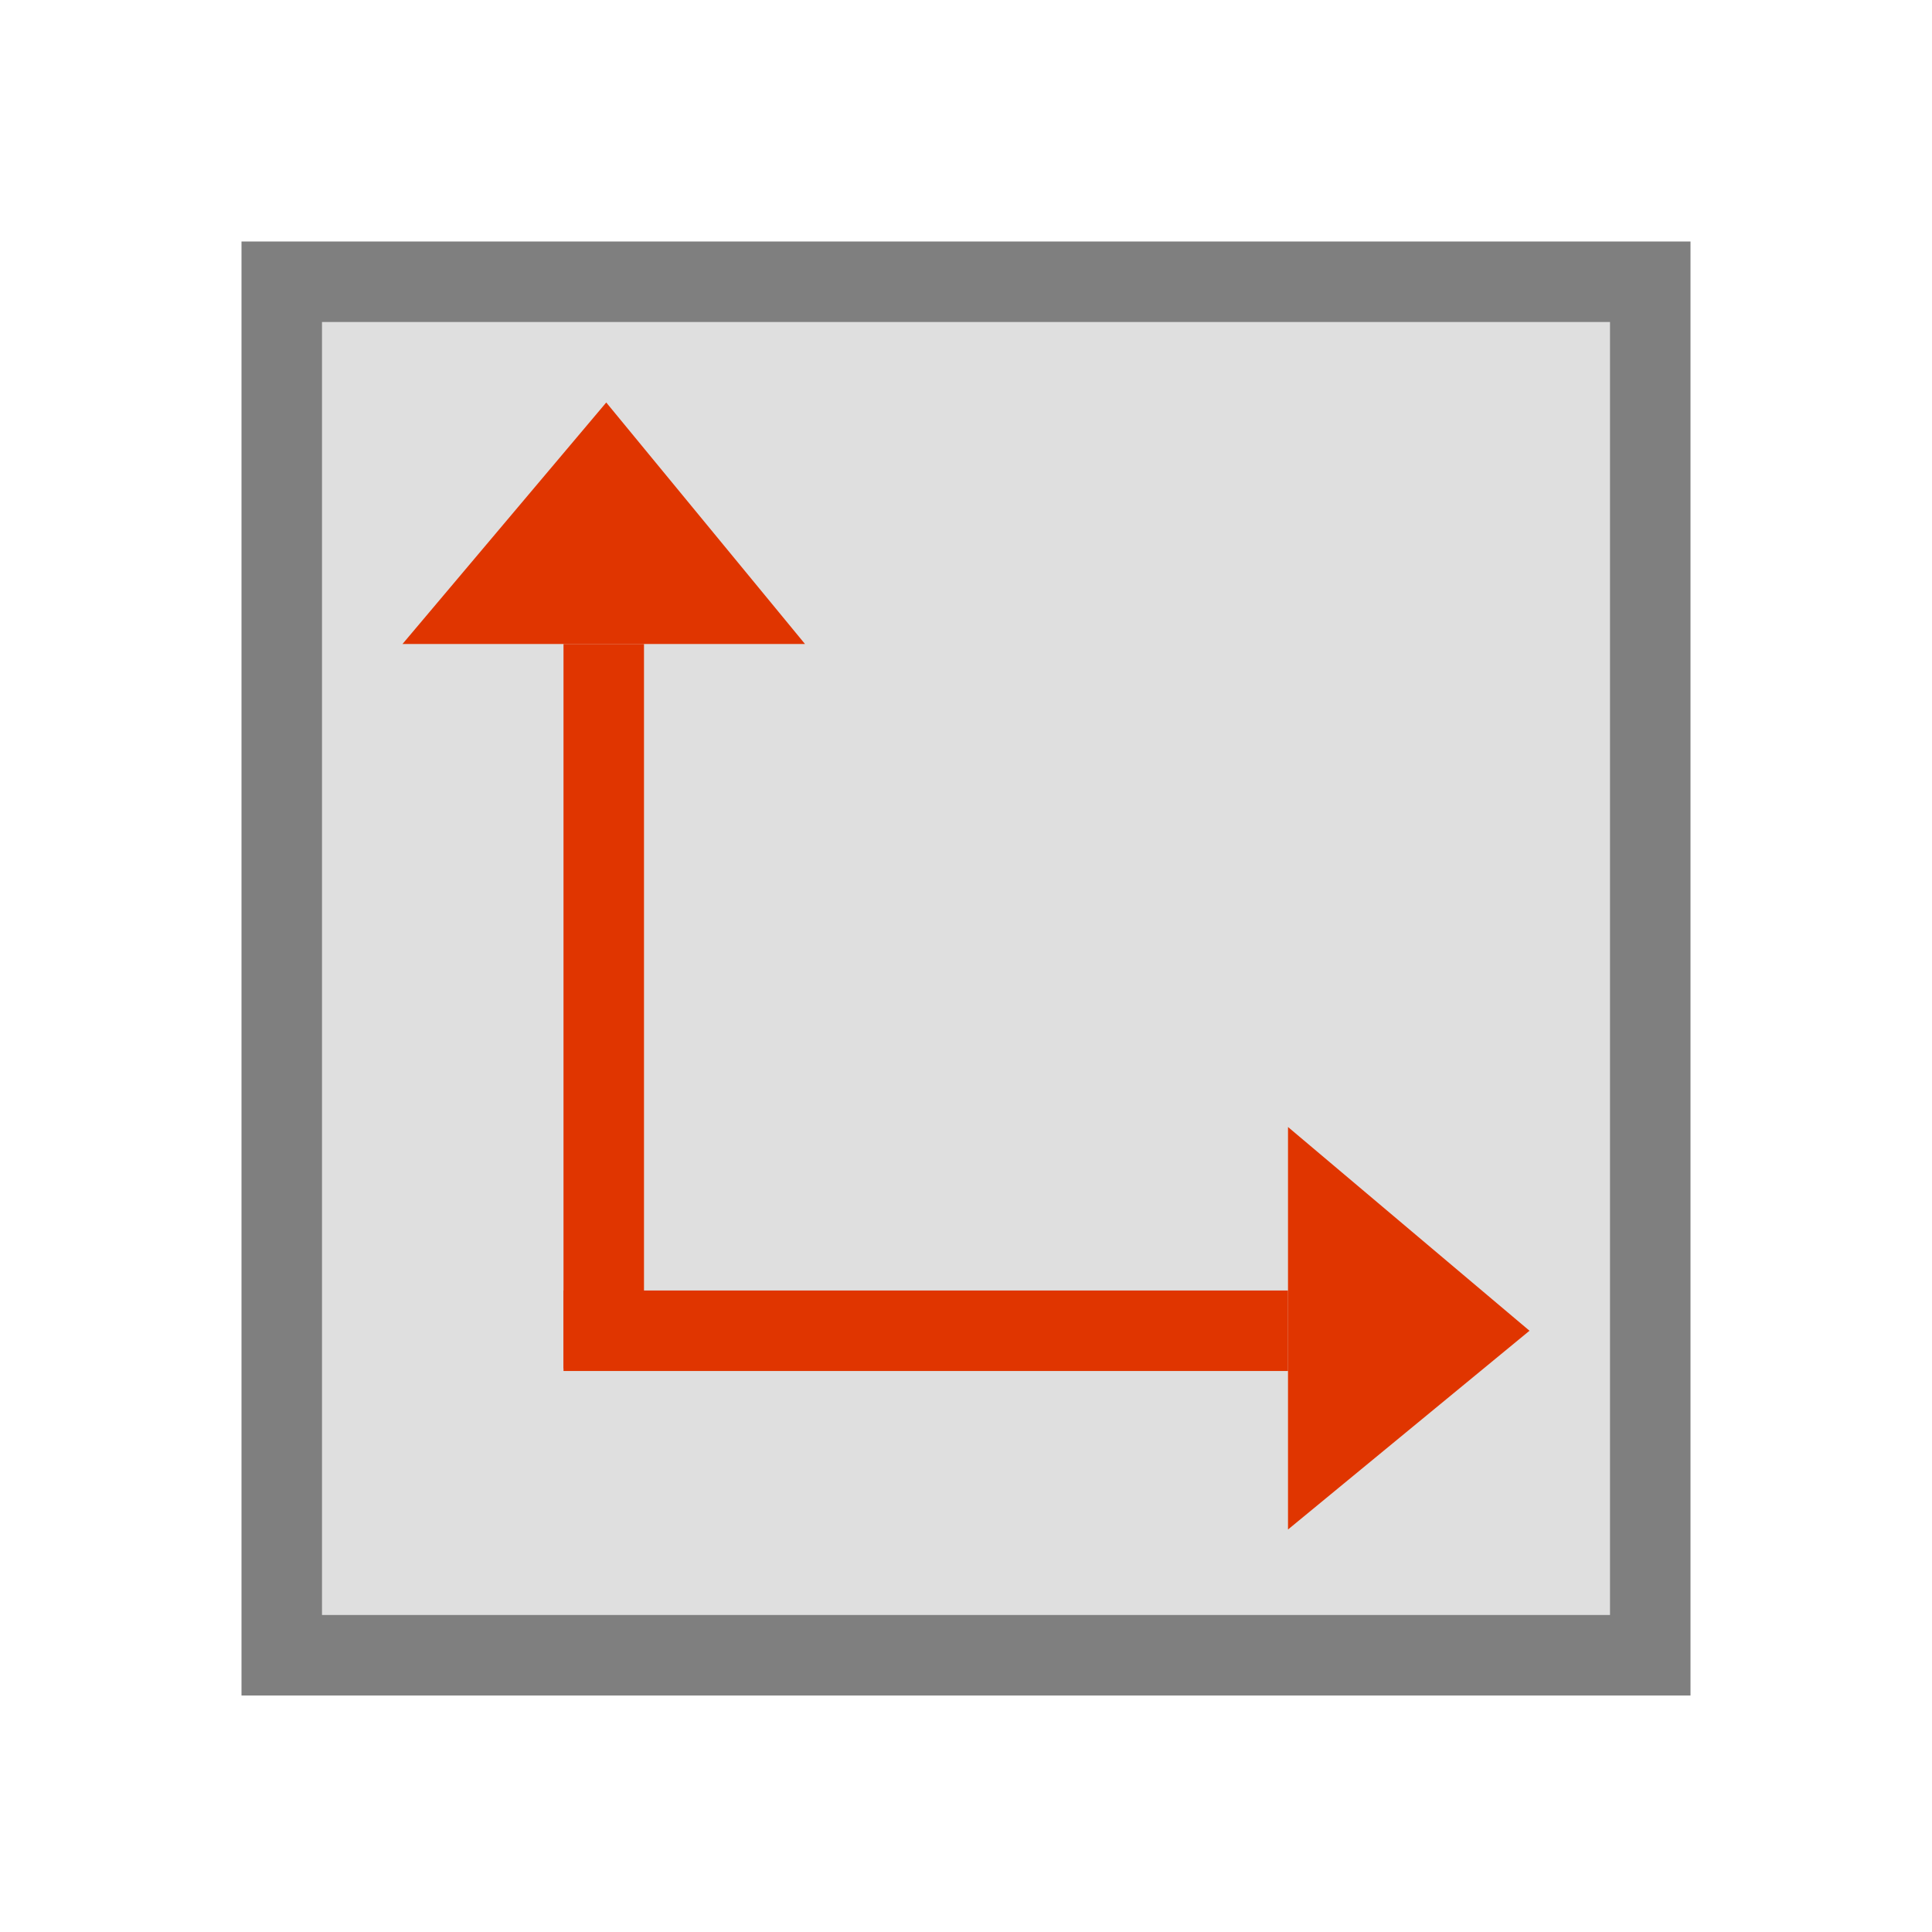
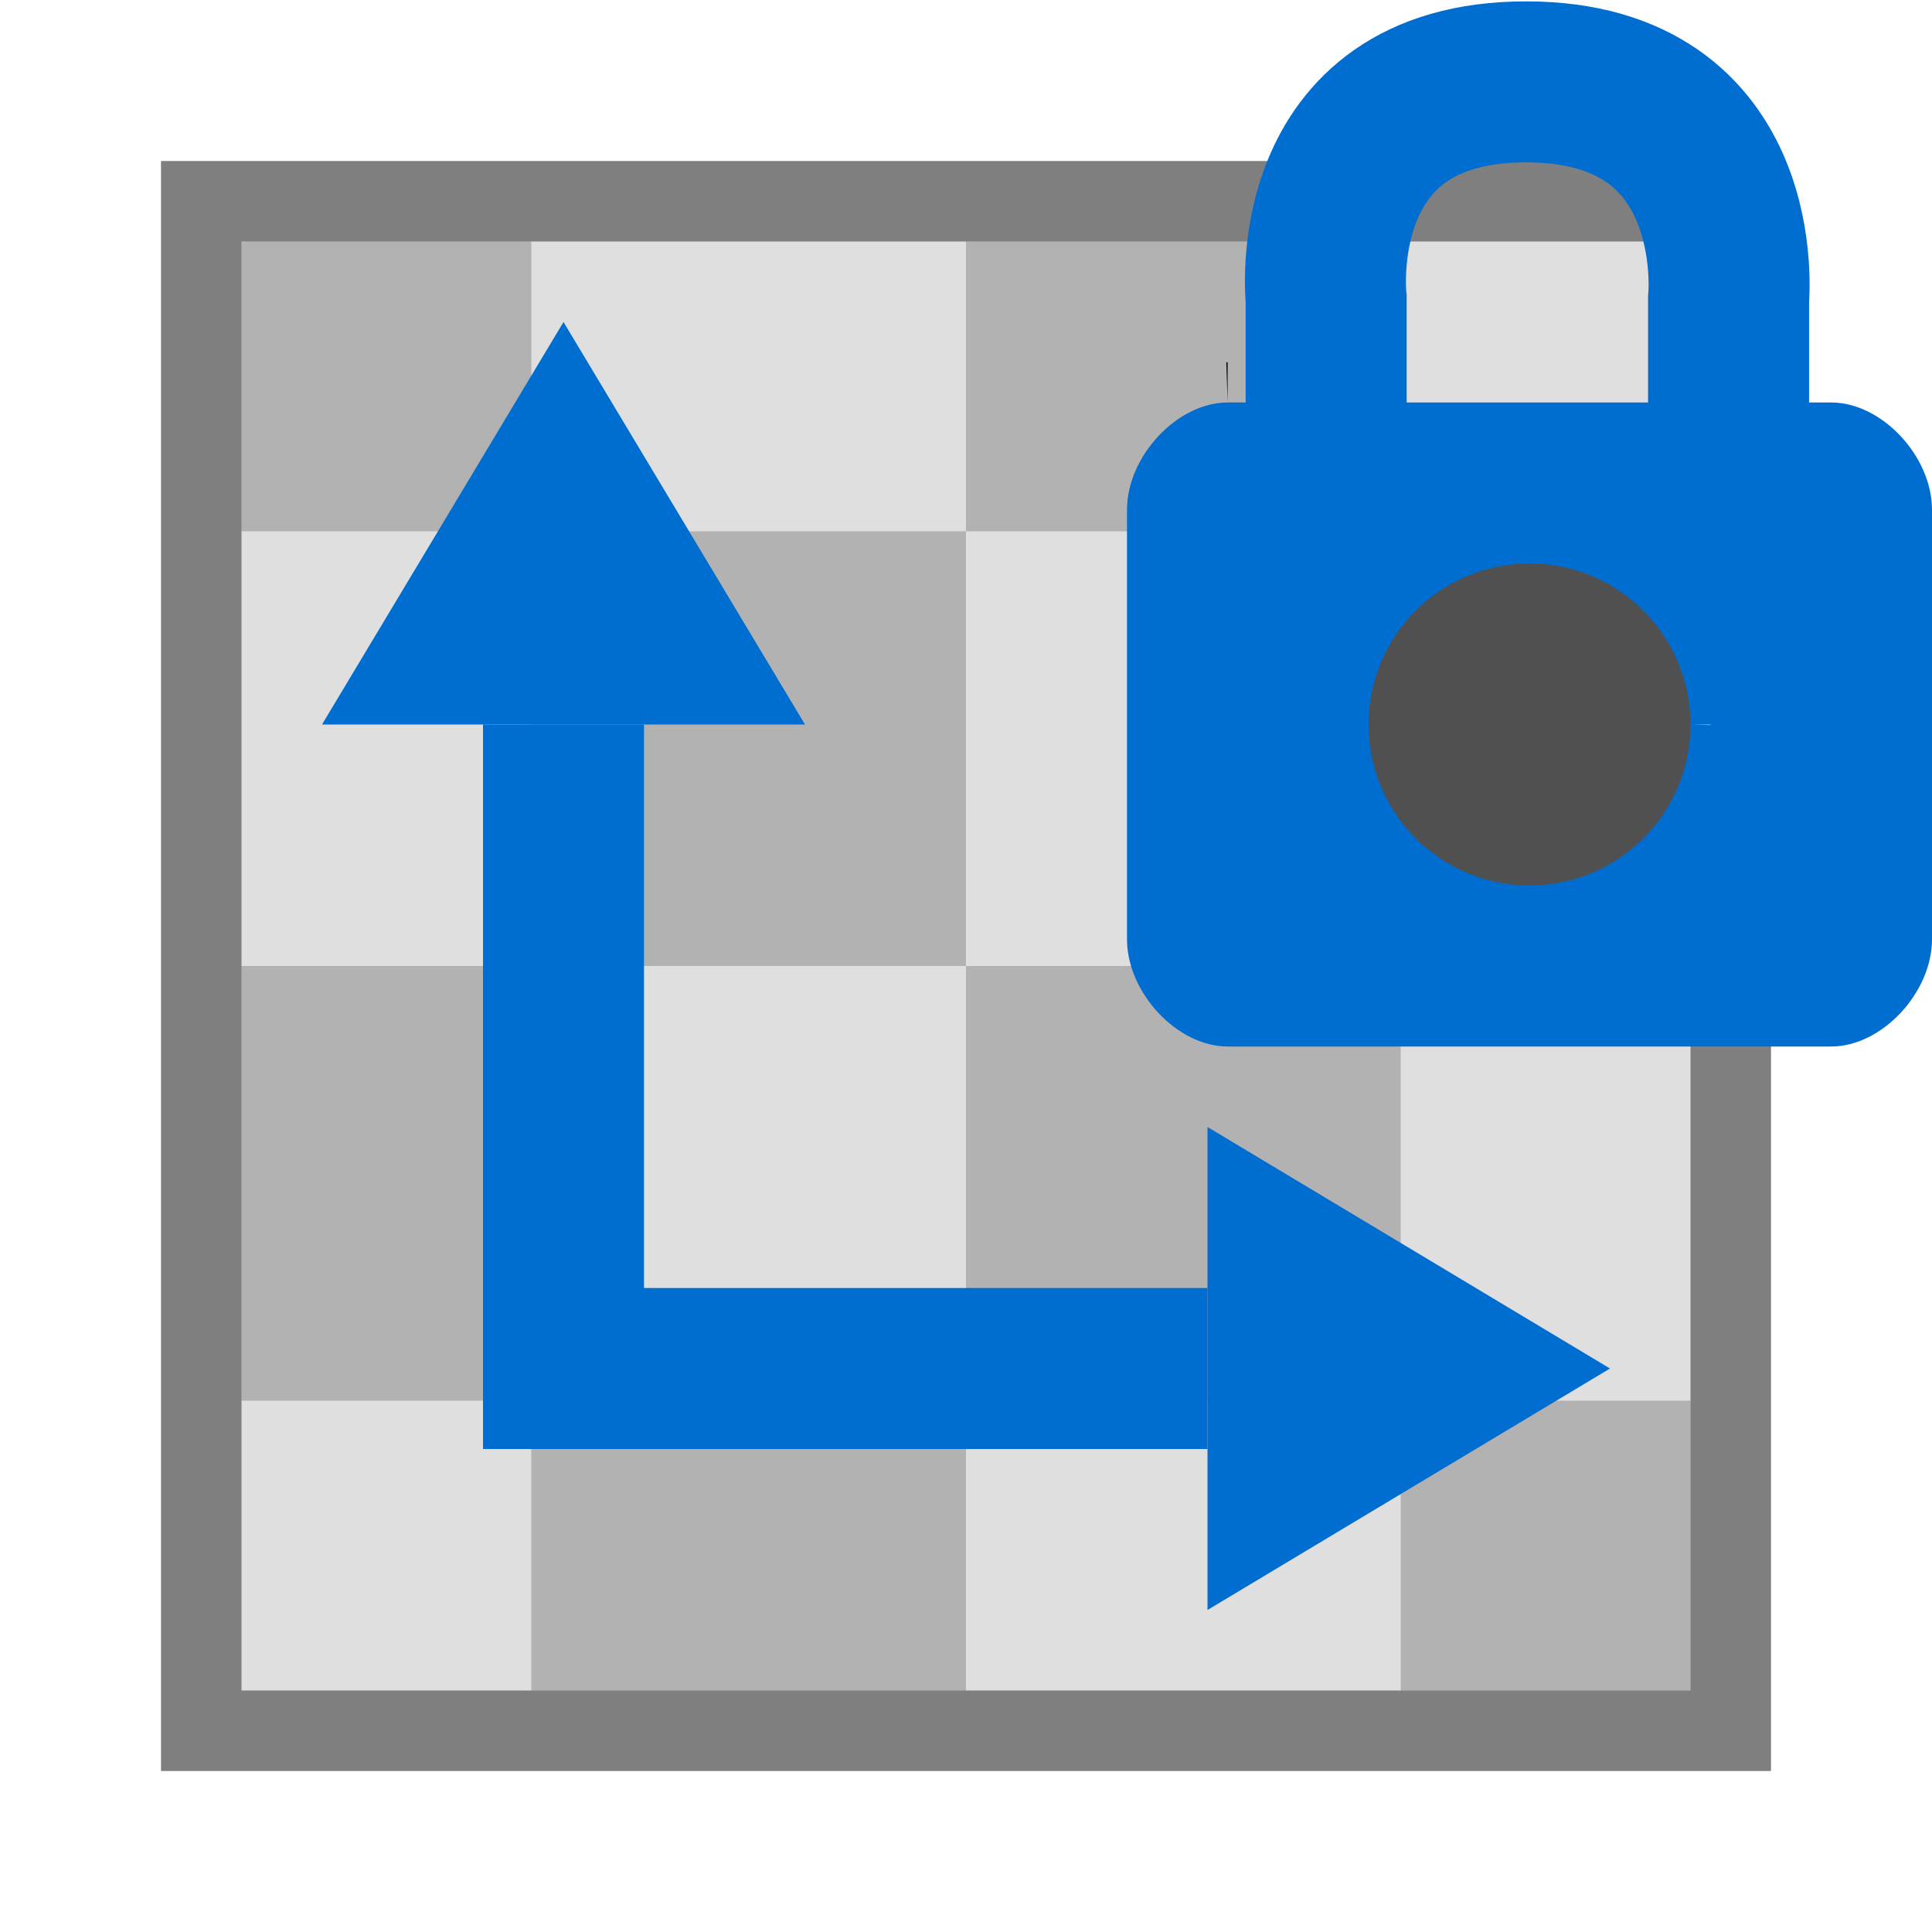
- <svg xmlns="http://www.w3.org/2000/svg" version="1.1" x="0" y="0" width="24" height="24" viewBox="0 0 24 24" id="svg88">
-   <defs id="defs92" />
-   <rect style="fill:#7f7f7f;fill-opacity:0.247;stroke:#7f7f7f;stroke-width:1;stroke-miterlimit:4;stroke-dasharray:none;stroke-dashoffset:10;stroke-opacity:1" id="rect826" width="17" height="17.062" x="3.5" y="3.5" />
-   <path style="fill:none;stroke:#e03500;stroke-width:1px;stroke-linecap:butt;stroke-linejoin:miter;stroke-opacity:1" d="m 7,16.531 h 9" id="path8651-7-5" />
-   <path style="fill:none;stroke:#e03500;stroke-width:1px;stroke-linecap:butt;stroke-linejoin:miter;stroke-opacity:1" d="m 7.5,8 v 9" id="path8651-2" />
-   <path style="fill:#e03500;fill-opacity:1;stroke:none;stroke-width:1px;stroke-linecap:butt;stroke-linejoin:miter;stroke-opacity:1" d="m 5,8 h 5 L 7.531,5 Z" id="path16124" />
-   <path style="fill:#e03500;fill-opacity:1;stroke:none;stroke-width:1px;stroke-linecap:butt;stroke-linejoin:miter;stroke-opacity:1" d="m 16,14 v 5 l 3,-2.469 z" id="path16124-3" />
+ <svg xmlns="http://www.w3.org/2000/svg" xmlns:xlink="http://www.w3.org/1999/xlink" version="1.1" x="0" y="0" width="24" height="24" viewBox="0 0 24 24" id="svg88">
+   <defs id="defs92">
+     <pattern xlink:href="#Checkerboard" id="pattern2823" patternTransform="matrix(5.4,0,0,5.4,1.2,1.2)" />
+     <pattern id="Checkerboard" patternTransform="translate(0,0) scale(10,10)" height="2" width="2" patternUnits="userSpaceOnUse">
+       <rect id="rect2179" height="1" width="1" y="0" x="0" style="fill:black;stroke:none" />
+       <rect id="rect2181" height="1" width="1" y="1" x="1" style="fill:black;stroke:none" />
+     </pattern>
+   </defs>
+   <rect style="fill:#7f7f7f;fill-opacity:0.247;stroke:#7f7f7f;stroke-width:1;stroke-miterlimit:4;stroke-dasharray:none;stroke-dashoffset:10;stroke-opacity:1" id="rect826-3" width="19" height="19" x="2.5" y="2.5" />
+   <rect style="opacity:0.2;fill:url(#pattern2823);fill-opacity:1;stroke:none;stroke-width:1;stroke-linecap:butt;stroke-linejoin:miter;stroke-miterlimit:4;stroke-dasharray:none;stroke-dashoffset:0;stroke-opacity:1;paint-order:normal" id="rect822-8-5-6" width="18" height="18" x="3" y="3" ry="0" />
+   <path style="fill:none;stroke:#006dd0;stroke-width:2;stroke-linecap:butt;stroke-linejoin:miter;stroke-miterlimit:4;stroke-dasharray:none;stroke-opacity:1" d="m 6,17 h 9" id="path8651-7-5" />
+   <path style="fill:none;stroke:#006dd0;stroke-width:2;stroke-linecap:butt;stroke-linejoin:miter;stroke-miterlimit:4;stroke-dasharray:none;stroke-opacity:1" d="M 7,9 V 18" id="path8651-2" />
+   <path style="fill:#006dd0;fill-opacity:1;stroke:none;stroke-width:1px;stroke-linecap:butt;stroke-linejoin:miter;stroke-opacity:1" d="m 4,9 h 6 L 7,4 Z" id="path16124" />
+   <path style="fill:#006dd0;fill-opacity:1;stroke:none;stroke-width:1px;stroke-linecap:butt;stroke-linejoin:miter;stroke-opacity:1" d="m 15,14 v 6 l 5,-3 z" id="path16124-3" />
+   <path style="fill:#006dd0;fill-opacity:1;stroke:#000000;stroke-width:1;stroke-linecap:butt;stroke-linejoin:miter;stroke-miterlimit:4;stroke-dasharray:0, 11;stroke-dashoffset:0;stroke-opacity:1" d="M 15.25,5 C 14.625,5 14,5.667 14,6.333 V 11.667 C 14,12.333 14.625,13 15.25,13 h 7.5 C 23.375,13 24,12.333 24,11.667 V 6.333 C 24,5.667 23.375,5 22.75,5 Z" id="path4576" />
+   <path style="fill:none;fill-opacity:1;stroke:#006dd0;stroke-width:2;stroke-linecap:butt;stroke-linejoin:miter;stroke-miterlimit:4;stroke-dasharray:none;stroke-opacity:1" d="M 16.474,5.526 V 3.715 c 0,0 -0.295,-2.698 2.483,-2.698 2.777,0 2.516,2.698 2.516,2.698 v 1.811" id="path4578" />
+   <path id="path4927-9-1-5" d="M 21,9 A 2,2 0 0 1 19,11 2,2 0 0 1 17,9 2,2 0 0 1 19,7 2,2 0 0 1 21,9 Z" style="fill:#505050;fill-opacity:1;stroke:#f8e63c;stroke-width:0.5;stroke-linejoin:round;stroke-miterlimit:4;stroke-dasharray:0, 5.5;stroke-dashoffset:0;stroke-opacity:1" />
</svg>
